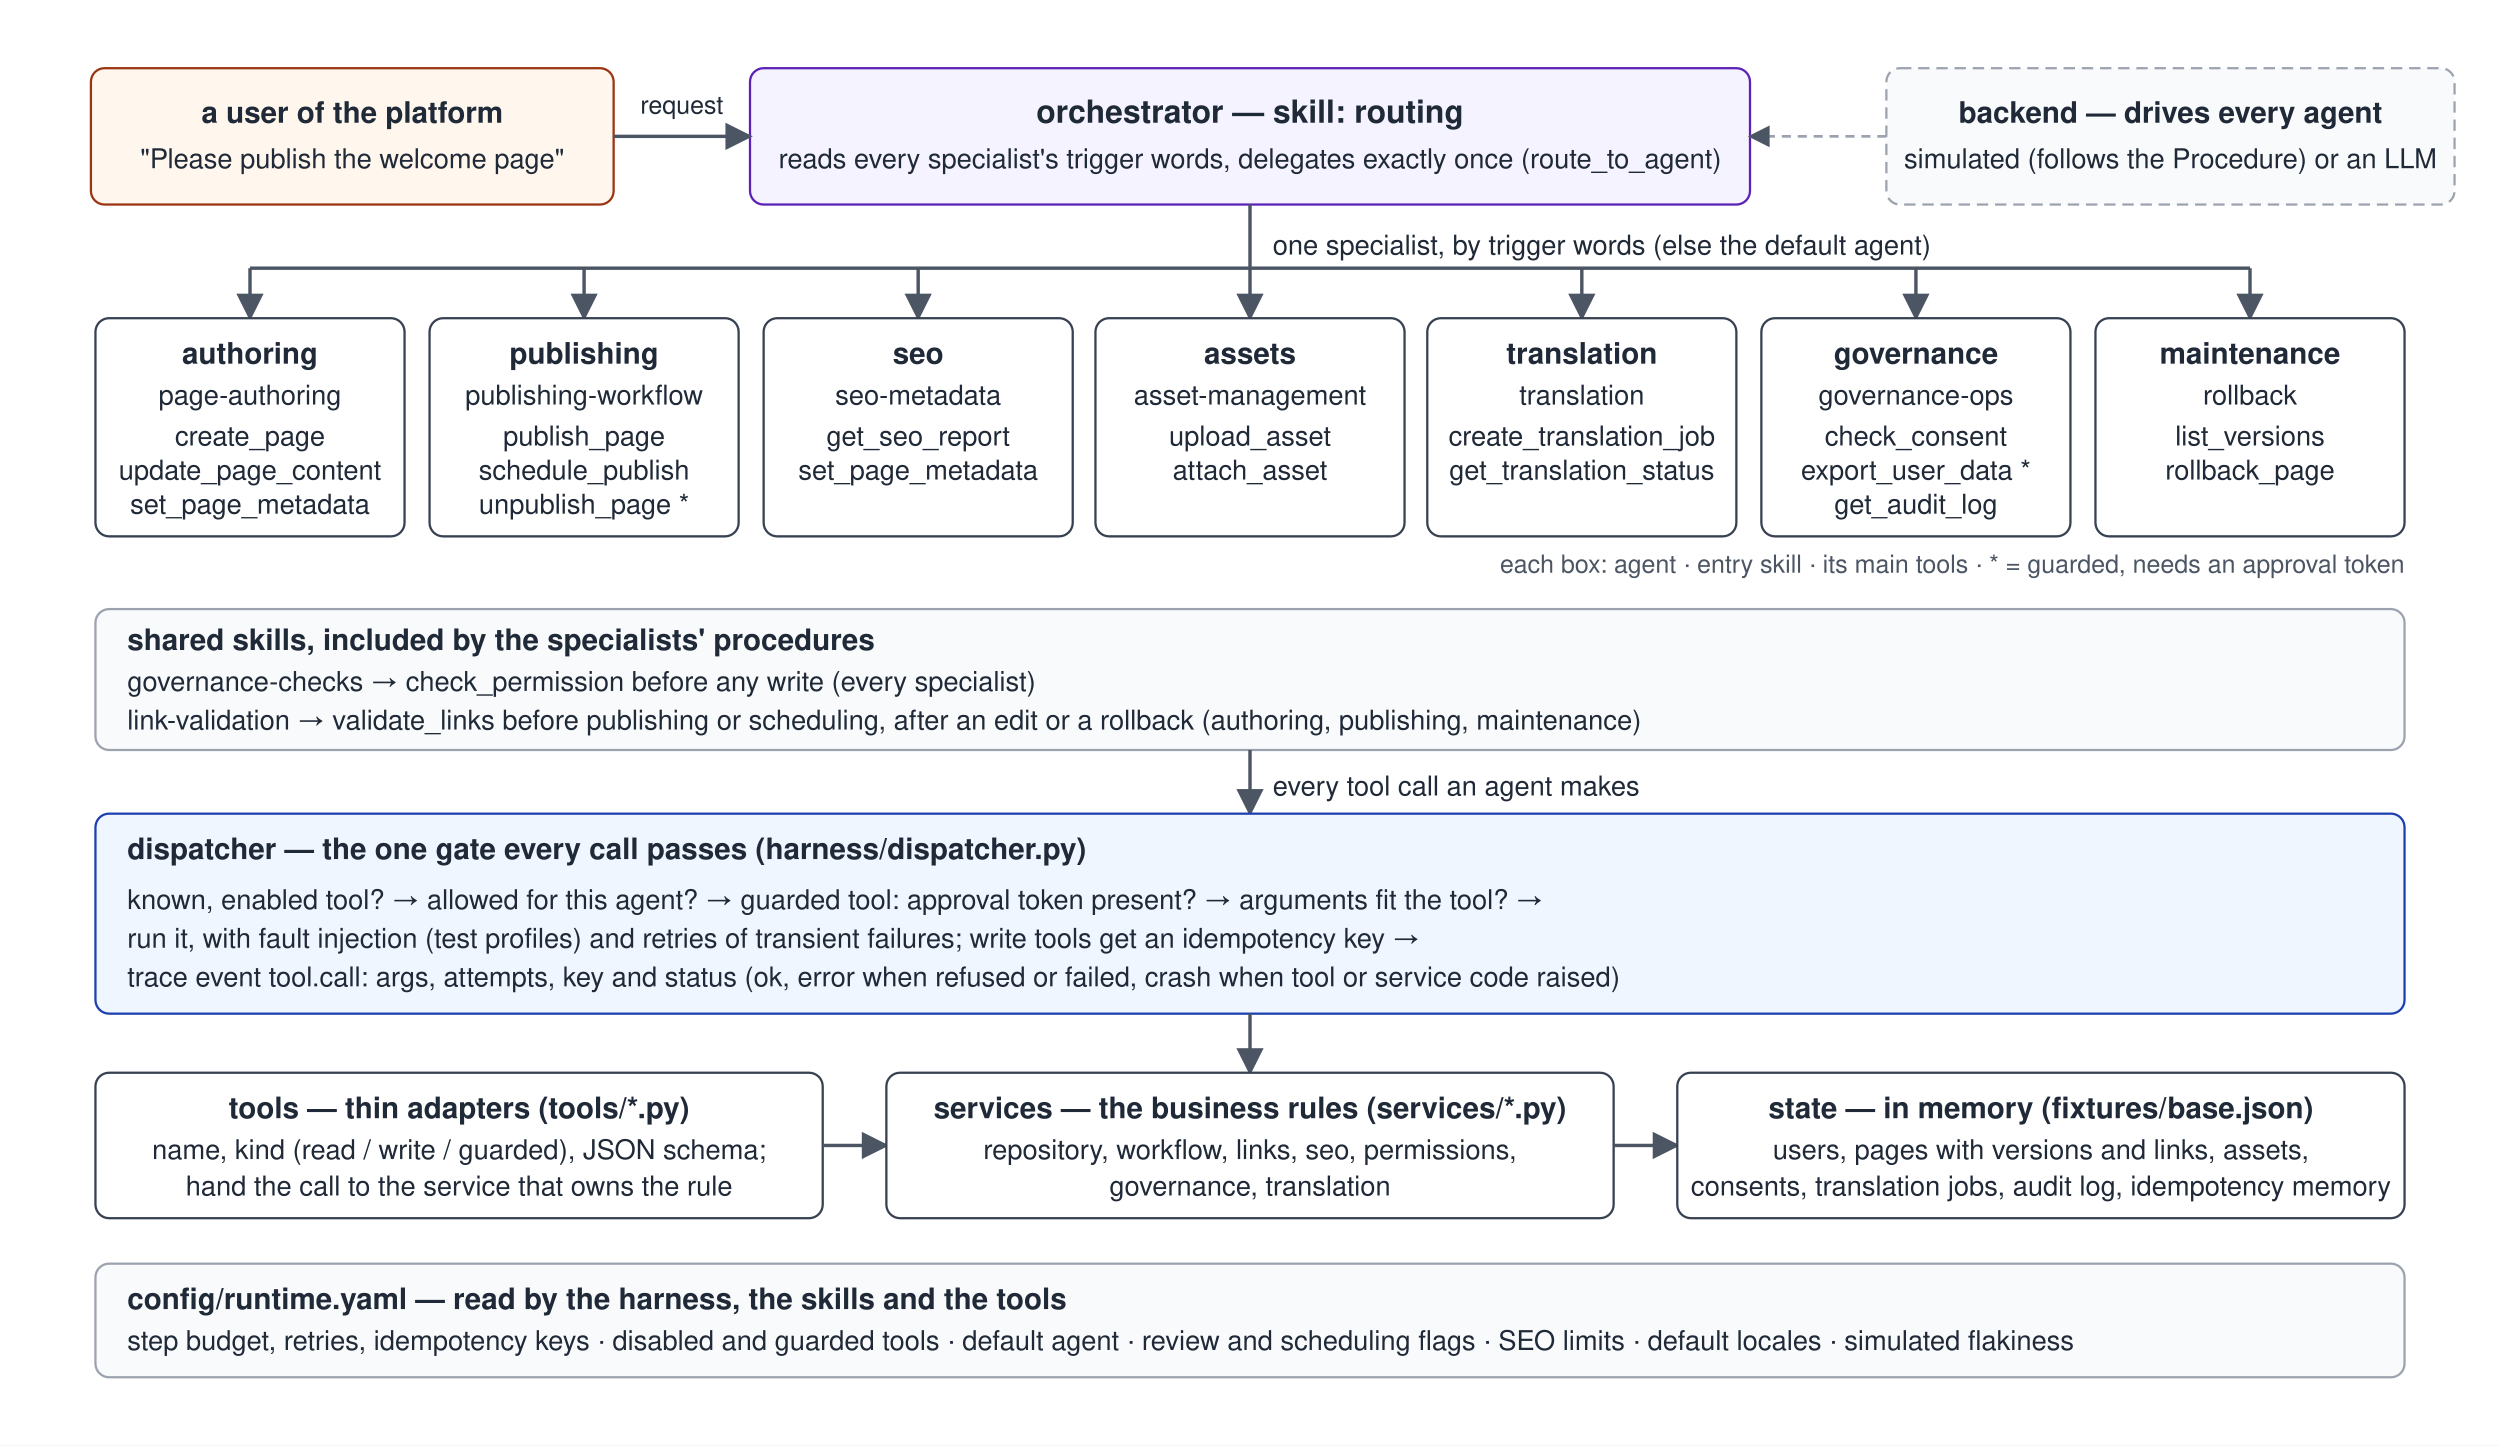
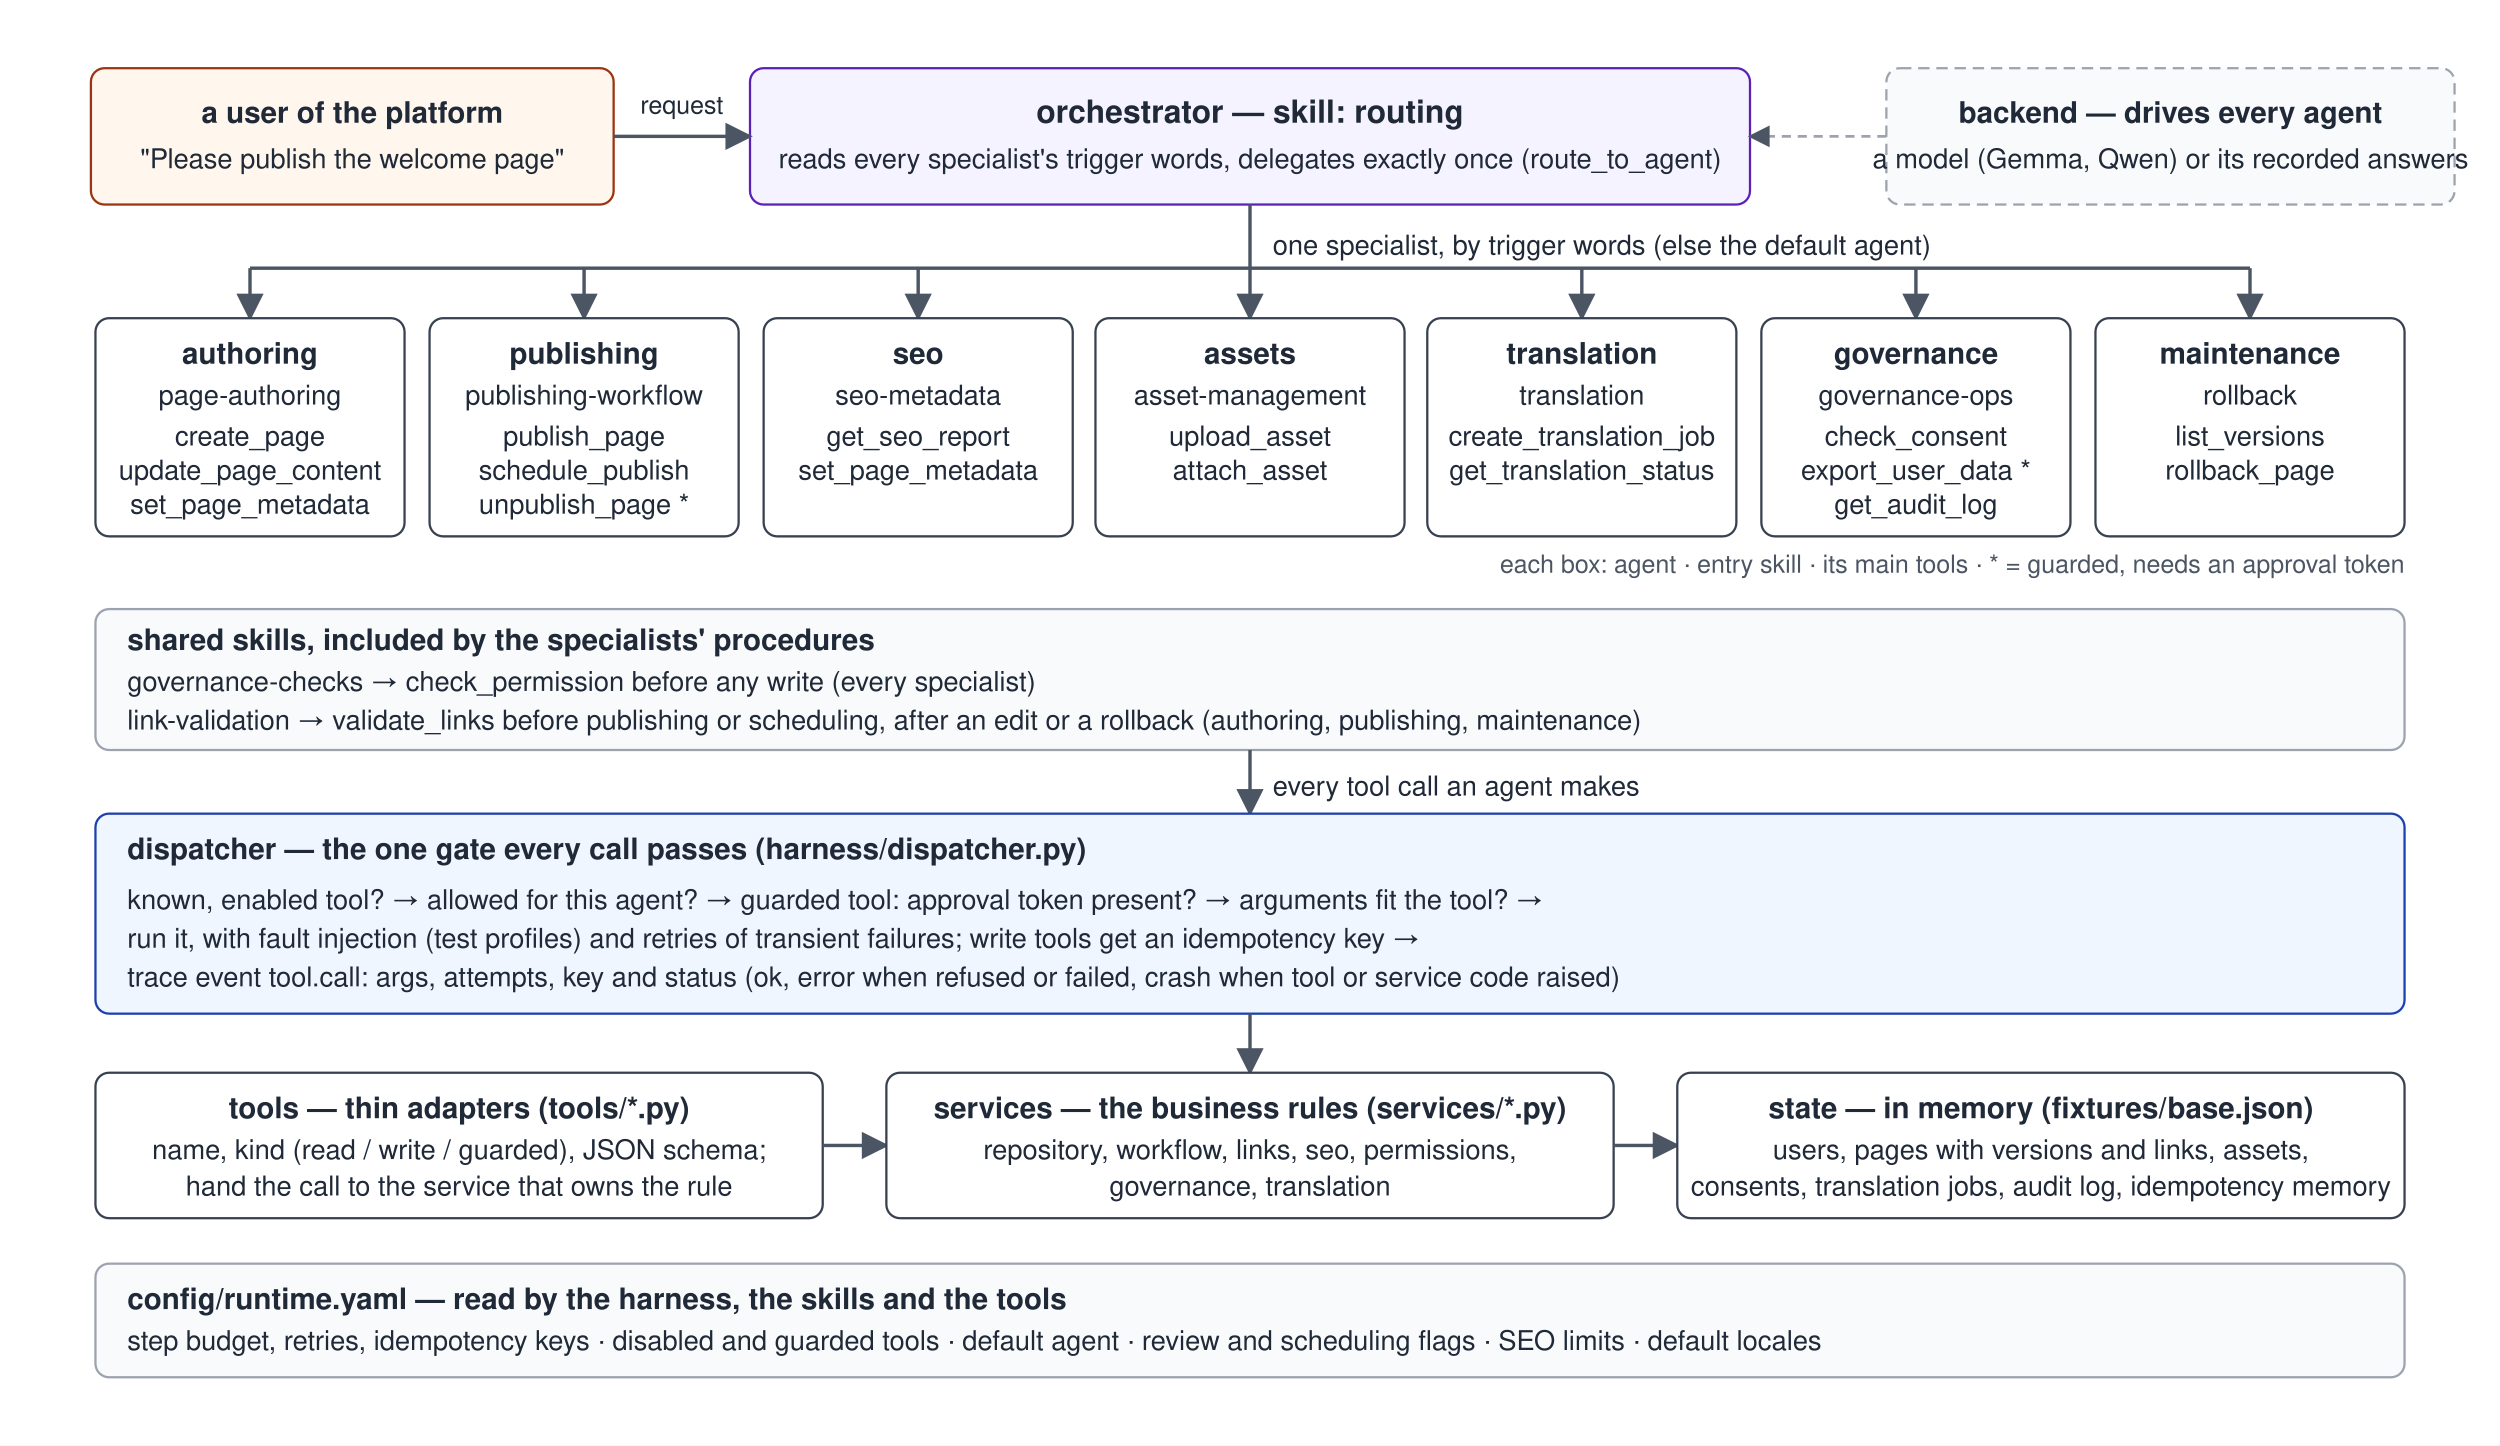
<svg xmlns="http://www.w3.org/2000/svg" viewBox="0 0 1100 636" width="1100" height="636" role="img" aria-label="ContentOps: a user request goes to the orchestrator, which delegates once to one specialist agent; the specialist follows its skill's procedure, and every tool call passes through the dispatcher's gates into tool adapters, services and the state." font-family="Helvetica, Arial, sans-serif" font-size="14" fill="#1f2937">
  <defs>
    <marker id="a" viewBox="0 0 10 10" refX="9" refY="5" markerWidth="8" markerHeight="8" orient="auto-start-reverse">
      <path d="M0,0 L10,5 L0,10 z" fill="#4b5563" />
    </marker>
  </defs>
  <rect width="1100" height="636" fill="#ffffff" />
  <rect x="40" y="30" width="230" height="60" rx="6" fill="#fff7ed" stroke="#9a3412" />
  <text x="155" y="54" text-anchor="middle" font-weight="bold" font-size="13">a user of the platform</text>
  <text x="155" y="74" text-anchor="middle" font-size="12">"Please publish the welcome page"</text>
  <rect x="330" y="30" width="440" height="60" rx="6" fill="#f5f3ff" stroke="#5b21b6" />
  <text x="550" y="54" text-anchor="middle" font-weight="bold">orchestrator — skill: routing</text>
  <text x="550" y="74" text-anchor="middle" font-size="12">reads every specialist's trigger words, delegates exactly once (route_to_agent)</text>
  <path d="M270,60 L330,60" fill="none" stroke="#4b5563" stroke-width="1.5" marker-end="url(#a)" />
  <text x="300" y="50" text-anchor="middle" font-size="11">request</text>
  <rect x="830" y="30" width="250" height="60" rx="6" fill="#f9fafb" stroke="#9ca3af" stroke-dasharray="5 3" />
  <text x="955" y="54" text-anchor="middle" font-weight="bold" font-size="13">backend — drives every agent</text>
-   <text x="955" y="74" text-anchor="middle" font-size="12">simulated (follows the Procedure) or an LLM</text>
+   <text x="955" y="74" text-anchor="middle" font-size="12">a model (Gemma, Qwen) or its recorded answers</text>
  <path d="M830,60 L770,60" fill="none" stroke="#9ca3af" stroke-width="1.2" stroke-dasharray="4 3" marker-end="url(#a)" />
  <path d="M550,90 L550,118" fill="none" stroke="#4b5563" stroke-width="1.5" />
  <line x1="110" y1="118" x2="990" y2="118" stroke="#4b5563" stroke-width="1.5" />
  <text x="560" y="112" font-size="12">one specialist, by trigger words (else the default agent)</text>
  <g stroke="#4b5563" stroke-width="1.5" fill="none" marker-end="url(#a)">
    <path d="M110,118 L110,140" />
    <path d="M257,118 L257,140" />
    <path d="M404,118 L404,140" />
    <path d="M550,118 L550,140" />
    <path d="M696,118 L696,140" />
    <path d="M843,118 L843,140" />
    <path d="M990,118 L990,140" />
  </g>
  <g font-size="12">
    <rect x="42" y="140" width="136" height="96" rx="6" fill="#ffffff" stroke="#374151" />
    <text x="110" y="160" text-anchor="middle" font-weight="bold" font-size="13">authoring</text>
    <text x="110" y="178" text-anchor="middle">page-authoring</text>
    <text x="110" y="196" text-anchor="middle">create_page</text>
    <text x="110" y="211" text-anchor="middle">update_page_content</text>
    <text x="110" y="226" text-anchor="middle">set_page_metadata</text>
    <rect x="189" y="140" width="136" height="96" rx="6" fill="#ffffff" stroke="#374151" />
    <text x="257" y="160" text-anchor="middle" font-weight="bold" font-size="13">publishing</text>
    <text x="257" y="178" text-anchor="middle">publishing-workflow</text>
    <text x="257" y="196" text-anchor="middle">publish_page</text>
    <text x="257" y="211" text-anchor="middle">schedule_publish</text>
    <text x="257" y="226" text-anchor="middle">unpublish_page *</text>
    <rect x="336" y="140" width="136" height="96" rx="6" fill="#ffffff" stroke="#374151" />
    <text x="404" y="160" text-anchor="middle" font-weight="bold" font-size="13">seo</text>
    <text x="404" y="178" text-anchor="middle">seo-metadata</text>
    <text x="404" y="196" text-anchor="middle">get_seo_report</text>
    <text x="404" y="211" text-anchor="middle">set_page_metadata</text>
    <rect x="482" y="140" width="136" height="96" rx="6" fill="#ffffff" stroke="#374151" />
    <text x="550" y="160" text-anchor="middle" font-weight="bold" font-size="13">assets</text>
    <text x="550" y="178" text-anchor="middle">asset-management</text>
    <text x="550" y="196" text-anchor="middle">upload_asset</text>
    <text x="550" y="211" text-anchor="middle">attach_asset</text>
    <rect x="628" y="140" width="136" height="96" rx="6" fill="#ffffff" stroke="#374151" />
    <text x="696" y="160" text-anchor="middle" font-weight="bold" font-size="13">translation</text>
    <text x="696" y="178" text-anchor="middle">translation</text>
    <text x="696" y="196" text-anchor="middle">create_translation_job</text>
    <text x="696" y="211" text-anchor="middle">get_translation_status</text>
    <rect x="775" y="140" width="136" height="96" rx="6" fill="#ffffff" stroke="#374151" />
    <text x="843" y="160" text-anchor="middle" font-weight="bold" font-size="13">governance</text>
    <text x="843" y="178" text-anchor="middle">governance-ops</text>
    <text x="843" y="196" text-anchor="middle">check_consent</text>
    <text x="843" y="211" text-anchor="middle">export_user_data *</text>
    <text x="843" y="226" text-anchor="middle">get_audit_log</text>
    <rect x="922" y="140" width="136" height="96" rx="6" fill="#ffffff" stroke="#374151" />
    <text x="990" y="160" text-anchor="middle" font-weight="bold" font-size="13">maintenance</text>
    <text x="990" y="178" text-anchor="middle">rollback</text>
    <text x="990" y="196" text-anchor="middle">list_versions</text>
    <text x="990" y="211" text-anchor="middle">rollback_page</text>
  </g>
  <text x="1058" y="252" text-anchor="end" font-size="11" fill="#4b5563">each box: agent · entry skill · its main tools · * = guarded, needs an approval token</text>
  <rect x="42" y="268" width="1016" height="62" rx="6" fill="#f9fafb" stroke="#9ca3af" />
  <text x="56" y="286" font-size="13" font-weight="bold">shared skills, included by the specialists' procedures</text>
  <text x="56" y="304" font-size="12">governance-checks → check_permission before any write (every specialist)</text>
  <text x="56" y="321" font-size="12">link-validation → validate_links before publishing or scheduling, after an edit or a rollback (authoring, publishing, maintenance)</text>
  <path d="M550,330 L550,358" fill="none" stroke="#4b5563" stroke-width="1.5" marker-end="url(#a)" />
  <text x="560" y="350" font-size="12">every tool call an agent makes</text>
  <rect x="42" y="358" width="1016" height="88" rx="6" fill="#eff6ff" stroke="#1e40af" />
  <text x="56" y="378" font-size="13" font-weight="bold">dispatcher — the one gate every call passes (harness/dispatcher.py)</text>
  <g font-size="12">
    <text x="56" y="400">known, enabled tool? → allowed for this agent? → guarded tool: approval token present? → arguments fit the tool? →</text>
    <text x="56" y="417">run it, with fault injection (test profiles) and retries of transient failures; write tools get an idempotency key →</text>
    <text x="56" y="434">trace event tool.call: args, attempts, key and status (ok, error when refused or failed, crash when tool or service code raised)</text>
  </g>
  <path d="M550,446 L550,472" fill="none" stroke="#4b5563" stroke-width="1.5" marker-end="url(#a)" />
  <g font-size="12">
    <rect x="42" y="472" width="320" height="64" rx="6" fill="#ffffff" stroke="#374151" />
    <text x="202" y="492" text-anchor="middle" font-weight="bold" font-size="13">tools — thin adapters (tools/*.py)</text>
    <text x="202" y="510" text-anchor="middle">name, kind (read / write / guarded), JSON schema;</text>
    <text x="202" y="526" text-anchor="middle">hand the call to the service that owns the rule</text>
    <path d="M362,504 L390,504" fill="none" stroke="#4b5563" stroke-width="1.5" marker-end="url(#a)" />
    <rect x="390" y="472" width="320" height="64" rx="6" fill="#ffffff" stroke="#374151" />
    <text x="550" y="492" text-anchor="middle" font-weight="bold" font-size="13">services — the business rules (services/*.py)</text>
    <text x="550" y="510" text-anchor="middle">repository, workflow, links, seo, permissions,</text>
    <text x="550" y="526" text-anchor="middle">governance, translation</text>
    <path d="M710,504 L738,504" fill="none" stroke="#4b5563" stroke-width="1.5" marker-end="url(#a)" />
    <rect x="738" y="472" width="320" height="64" rx="6" fill="#ffffff" stroke="#374151" />
    <text x="898" y="492" text-anchor="middle" font-weight="bold" font-size="13">state — in memory (fixtures/base.json)</text>
    <text x="898" y="510" text-anchor="middle">users, pages with versions and links, assets,</text>
    <text x="898" y="526" text-anchor="middle">consents, translation jobs, audit log, idempotency memory</text>
  </g>
  <rect x="42" y="556" width="1016" height="50" rx="6" fill="#f9fafb" stroke="#9ca3af" />
  <text x="56" y="576" font-size="13" font-weight="bold">config/runtime.yaml — read by the harness, the skills and the tools</text>
-   <text x="56" y="594" font-size="12">step budget, retries, idempotency keys · disabled and guarded tools · default agent · review and scheduling flags · SEO limits · default locales · simulated flakiness</text>
+   <text x="56" y="594" font-size="12">step budget, retries, idempotency keys · disabled and guarded tools · default agent · review and scheduling flags · SEO limits · default locales</text>
</svg>
